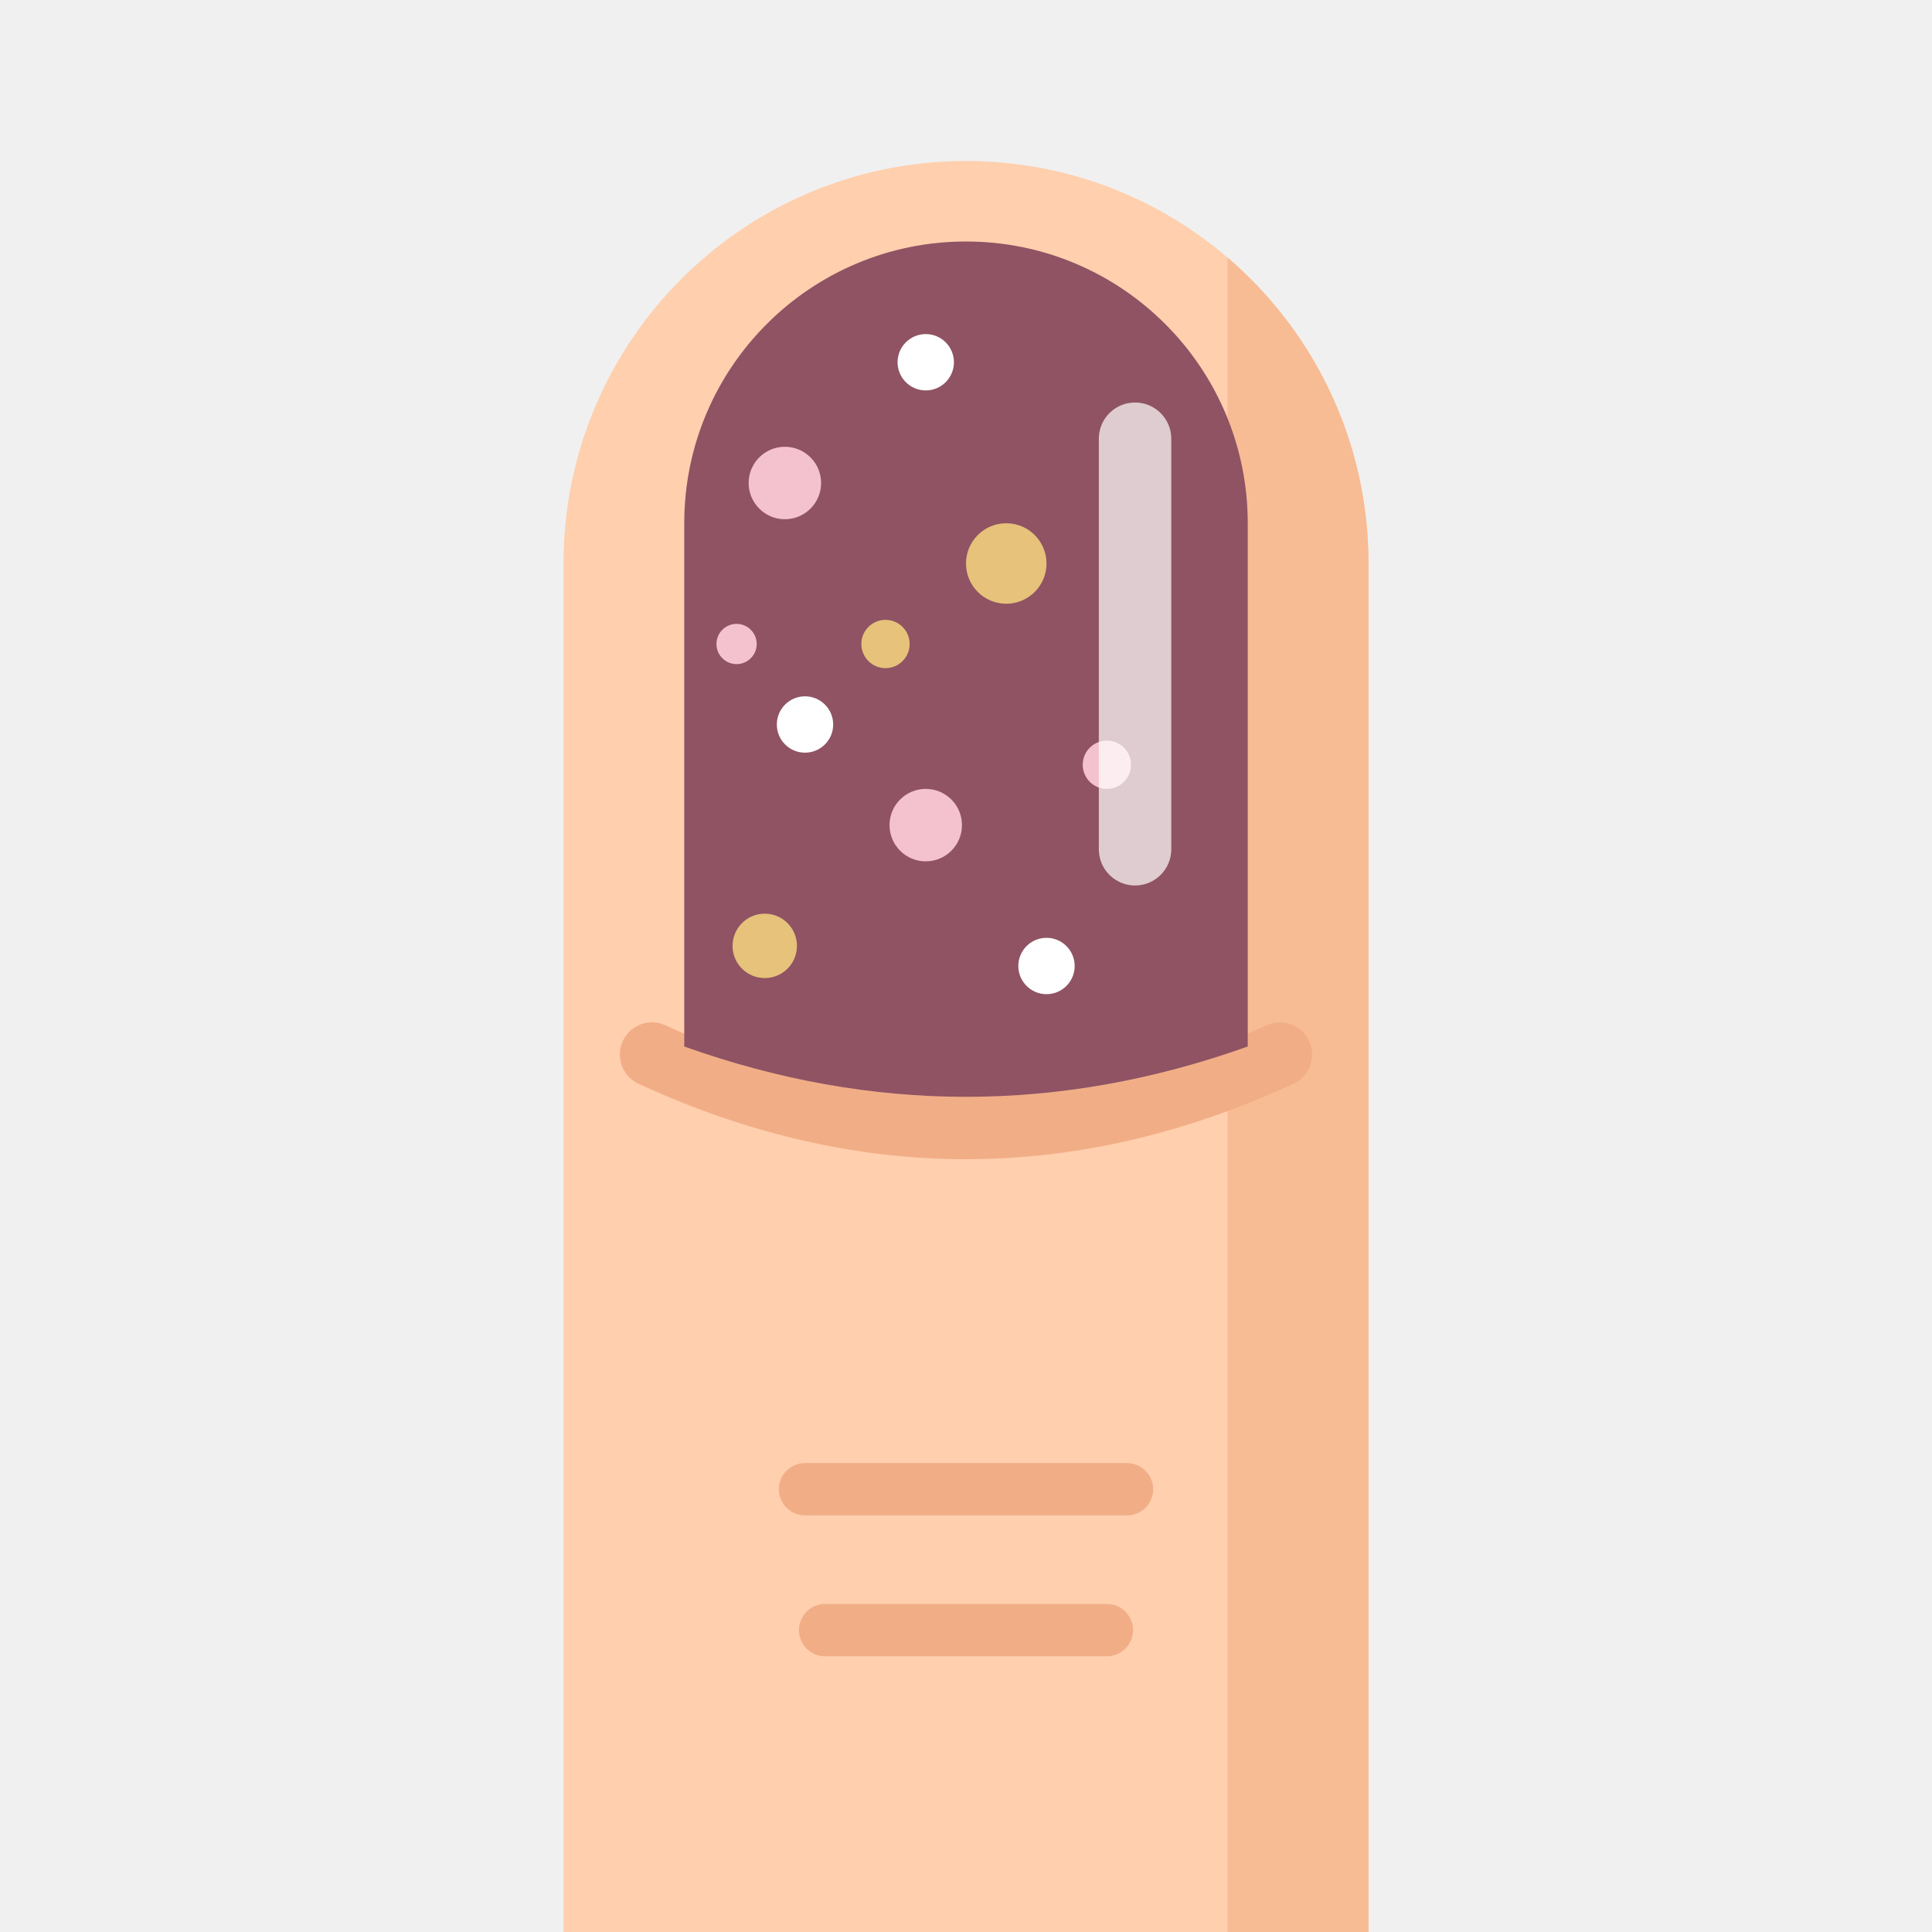
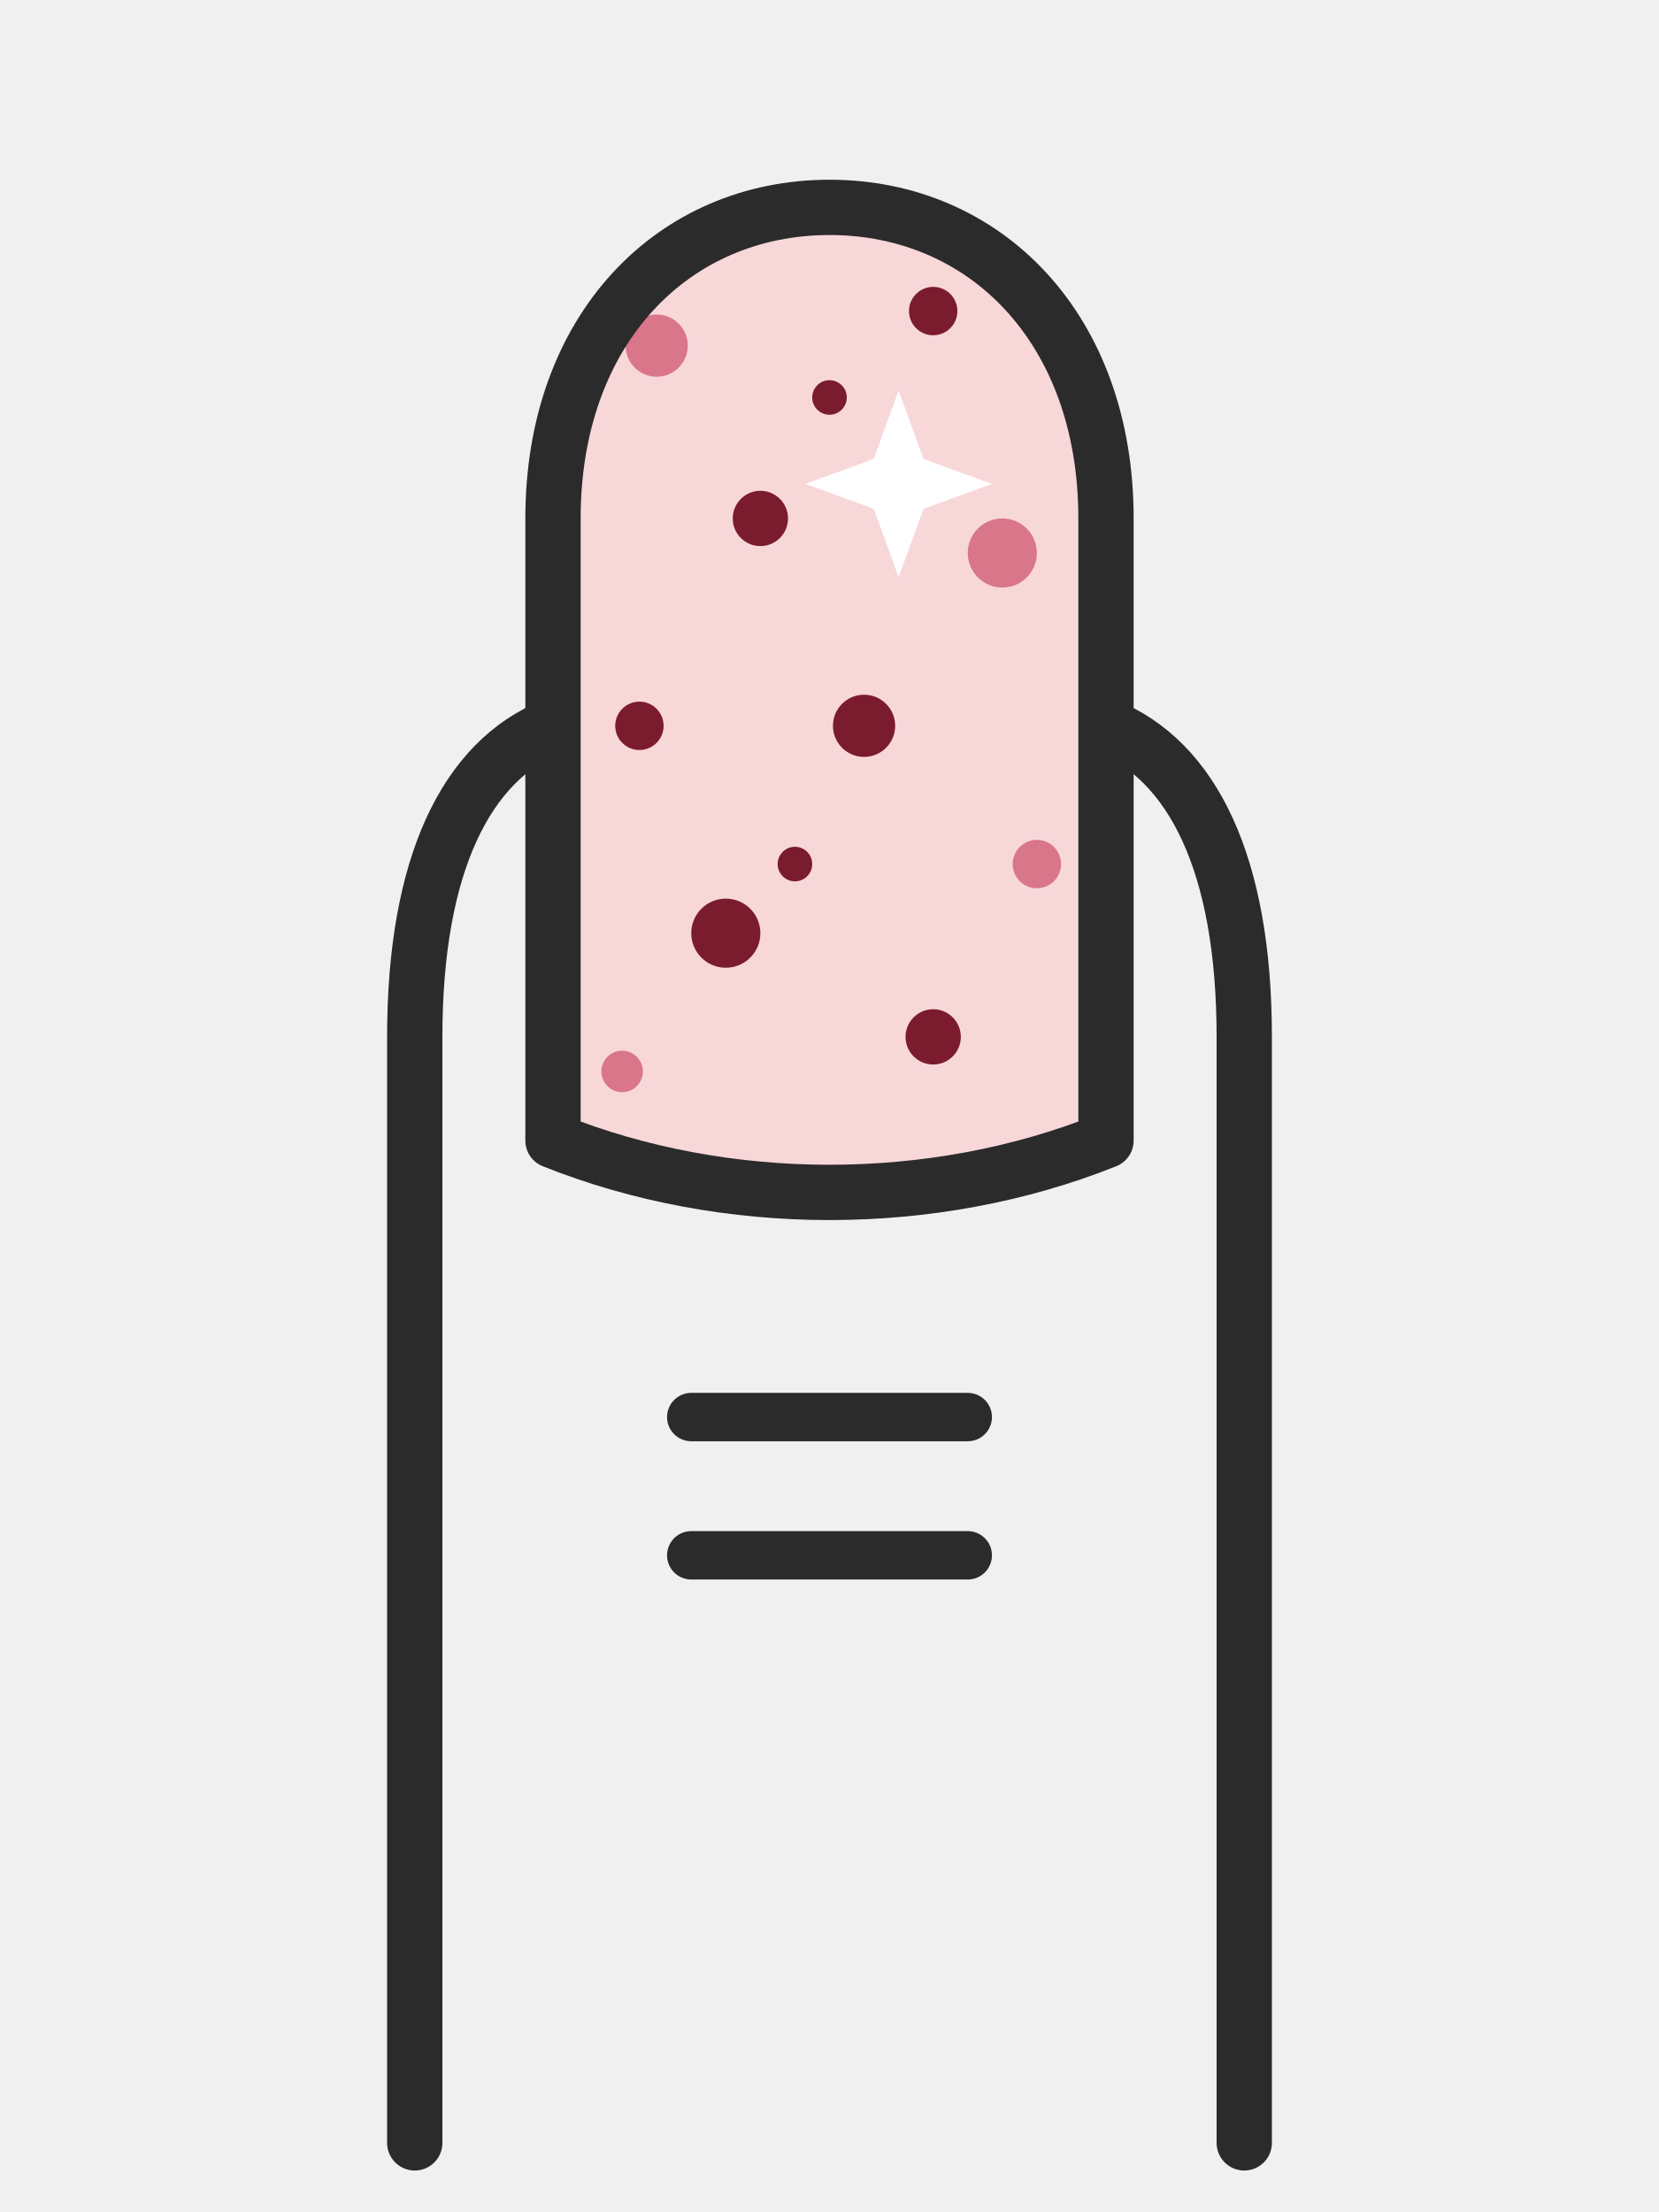
- <svg xmlns="http://www.w3.org/2000/svg" viewBox="0 0 48 48" width="48" height="48">
+ <svg xmlns="http://www.w3.org/2000/svg" viewBox="0 0 48 64" width="48" height="64" fill="none" stroke-linecap="round" stroke-linejoin="round">
  <defs>
-     <clipPath id="finger-glitter">
-       <path d="M14 48 V14 A10 10 0 0 1 34 14 V48 Z" />
-     </clipPath>
-     <clipPath id="nail-glitter">
-       <path d="M17 26 V13 A7 7 0 0 1 31 13 V26 Q24 28.5 17 26 Z" />
+     <clipPath id="clip-glitter">
+       <path d="M16 33 V15 C16 9.5 19.5 6 24 6 C28.5 6 32 9.5 32 15 V33 C27 35 21 35 16 33 Z" />
    </clipPath>
  </defs>
-   <path d="M14 48 V14 A10 10 0 0 1 34 14 V48 Z" fill="#FFCFAE" />
-   <rect x="30.5" y="0" width="4" height="48" fill="#F7BC94" clip-path="url(#finger-glitter)" />
-   <path d="M16.2 26.2 Q24 29.8 31.8 26.2" fill="none" stroke="#F1AE86" stroke-width="1.6" stroke-linecap="round" />
-   <path d="M20 37 H28 M20.5 40.5 H27.5" stroke="#F1AE86" stroke-width="1.3" stroke-linecap="round" />
-   <path d="M17 26 V13 A7 7 0 0 1 31 13 V26 Q24 28.5 17 26 Z" fill="#8F5364" />
-   <g clip-path="url(#nail-glitter)">
-     <circle cx="19.5" cy="12" r="0.9" fill="#F4C2CF" />
-     <circle cx="23" cy="9" r="0.7" fill="#FFFFFF" />
-     <circle cx="25" cy="14" r="1" fill="#E6C27A" />
-     <circle cx="20" cy="18" r="0.7" fill="#FFFFFF" />
-     <circle cx="23" cy="20.5" r="0.9" fill="#F4C2CF" />
-     <circle cx="19" cy="23.5" r="0.8" fill="#E6C27A" />
-     <circle cx="26" cy="24" r="0.7" fill="#FFFFFF" />
-     <circle cx="22" cy="16" r="0.6" fill="#E6C27A" />
-     <circle cx="27.5" cy="19" r="0.6" fill="#F4C2CF" />
-     <circle cx="18.3" cy="16" r="0.5" fill="#F4C2CF" />
+   <path d="M12 62 V30 C12 25 13.5 22 16 21 M36 62 V30 C36 25 34.5 22 32 21" stroke="#2b2b2b" stroke-width="1.6" />
+   <path d="M20 41 H28 M20 45 H28" stroke="#2b2b2b" stroke-width="1.4" />
+   <path d="M16 33 V15 C16 9.5 19.5 6 24 6 C28.5 6 32 9.5 32 15 V33 C27 35 21 35 16 33 Z" fill="#f8d7d9" />
+   <g clip-path="url(#clip-glitter)">
+     <circle cx="19" cy="10" r="0.9" fill="#d9768a" />
+     <circle cx="27" cy="9" r="0.7" fill="#7a1c2e" />
+     <circle cx="22" cy="15" r="0.8" fill="#7a1c2e" />
+     <circle cx="29" cy="16" r="1" fill="#d9768a" />
+     <circle cx="18.5" cy="21" r="0.7" fill="#7a1c2e" />
+     <circle cx="25" cy="21" r="0.9" fill="#7a1c2e" />
+     <circle cx="30" cy="25" r="0.7" fill="#d9768a" />
+     <circle cx="21" cy="27" r="1" fill="#7a1c2e" />
+     <circle cx="27" cy="30" r="0.8" fill="#7a1c2e" />
+     <circle cx="18" cy="31" r="0.6" fill="#d9768a" />
+     <circle cx="24" cy="11.5" r="0.5" fill="#7a1c2e" />
+     <circle cx="23" cy="25" r="0.5" fill="#7a1c2e" />
+     <path transform="translate(26 14) scale(0.9)" d="M0 -3 L0.8 -0.8 L3 0 L0.8 0.8 L0 3 L-0.8 0.8 L-3 0 L-0.8 -0.8Z" fill="#ffffff" />
  </g>
-   <rect x="27.3" y="10" width="1.8" height="12" rx="0.9" fill="#FFFFFF" fill-opacity="0.7" />
+   <path d="M16 33 V15 C16 9.5 19.5 6 24 6 C28.5 6 32 9.5 32 15 V33 C27 35 21 35 16 33 Z" stroke="#2b2b2b" stroke-width="1.6" />
</svg>
